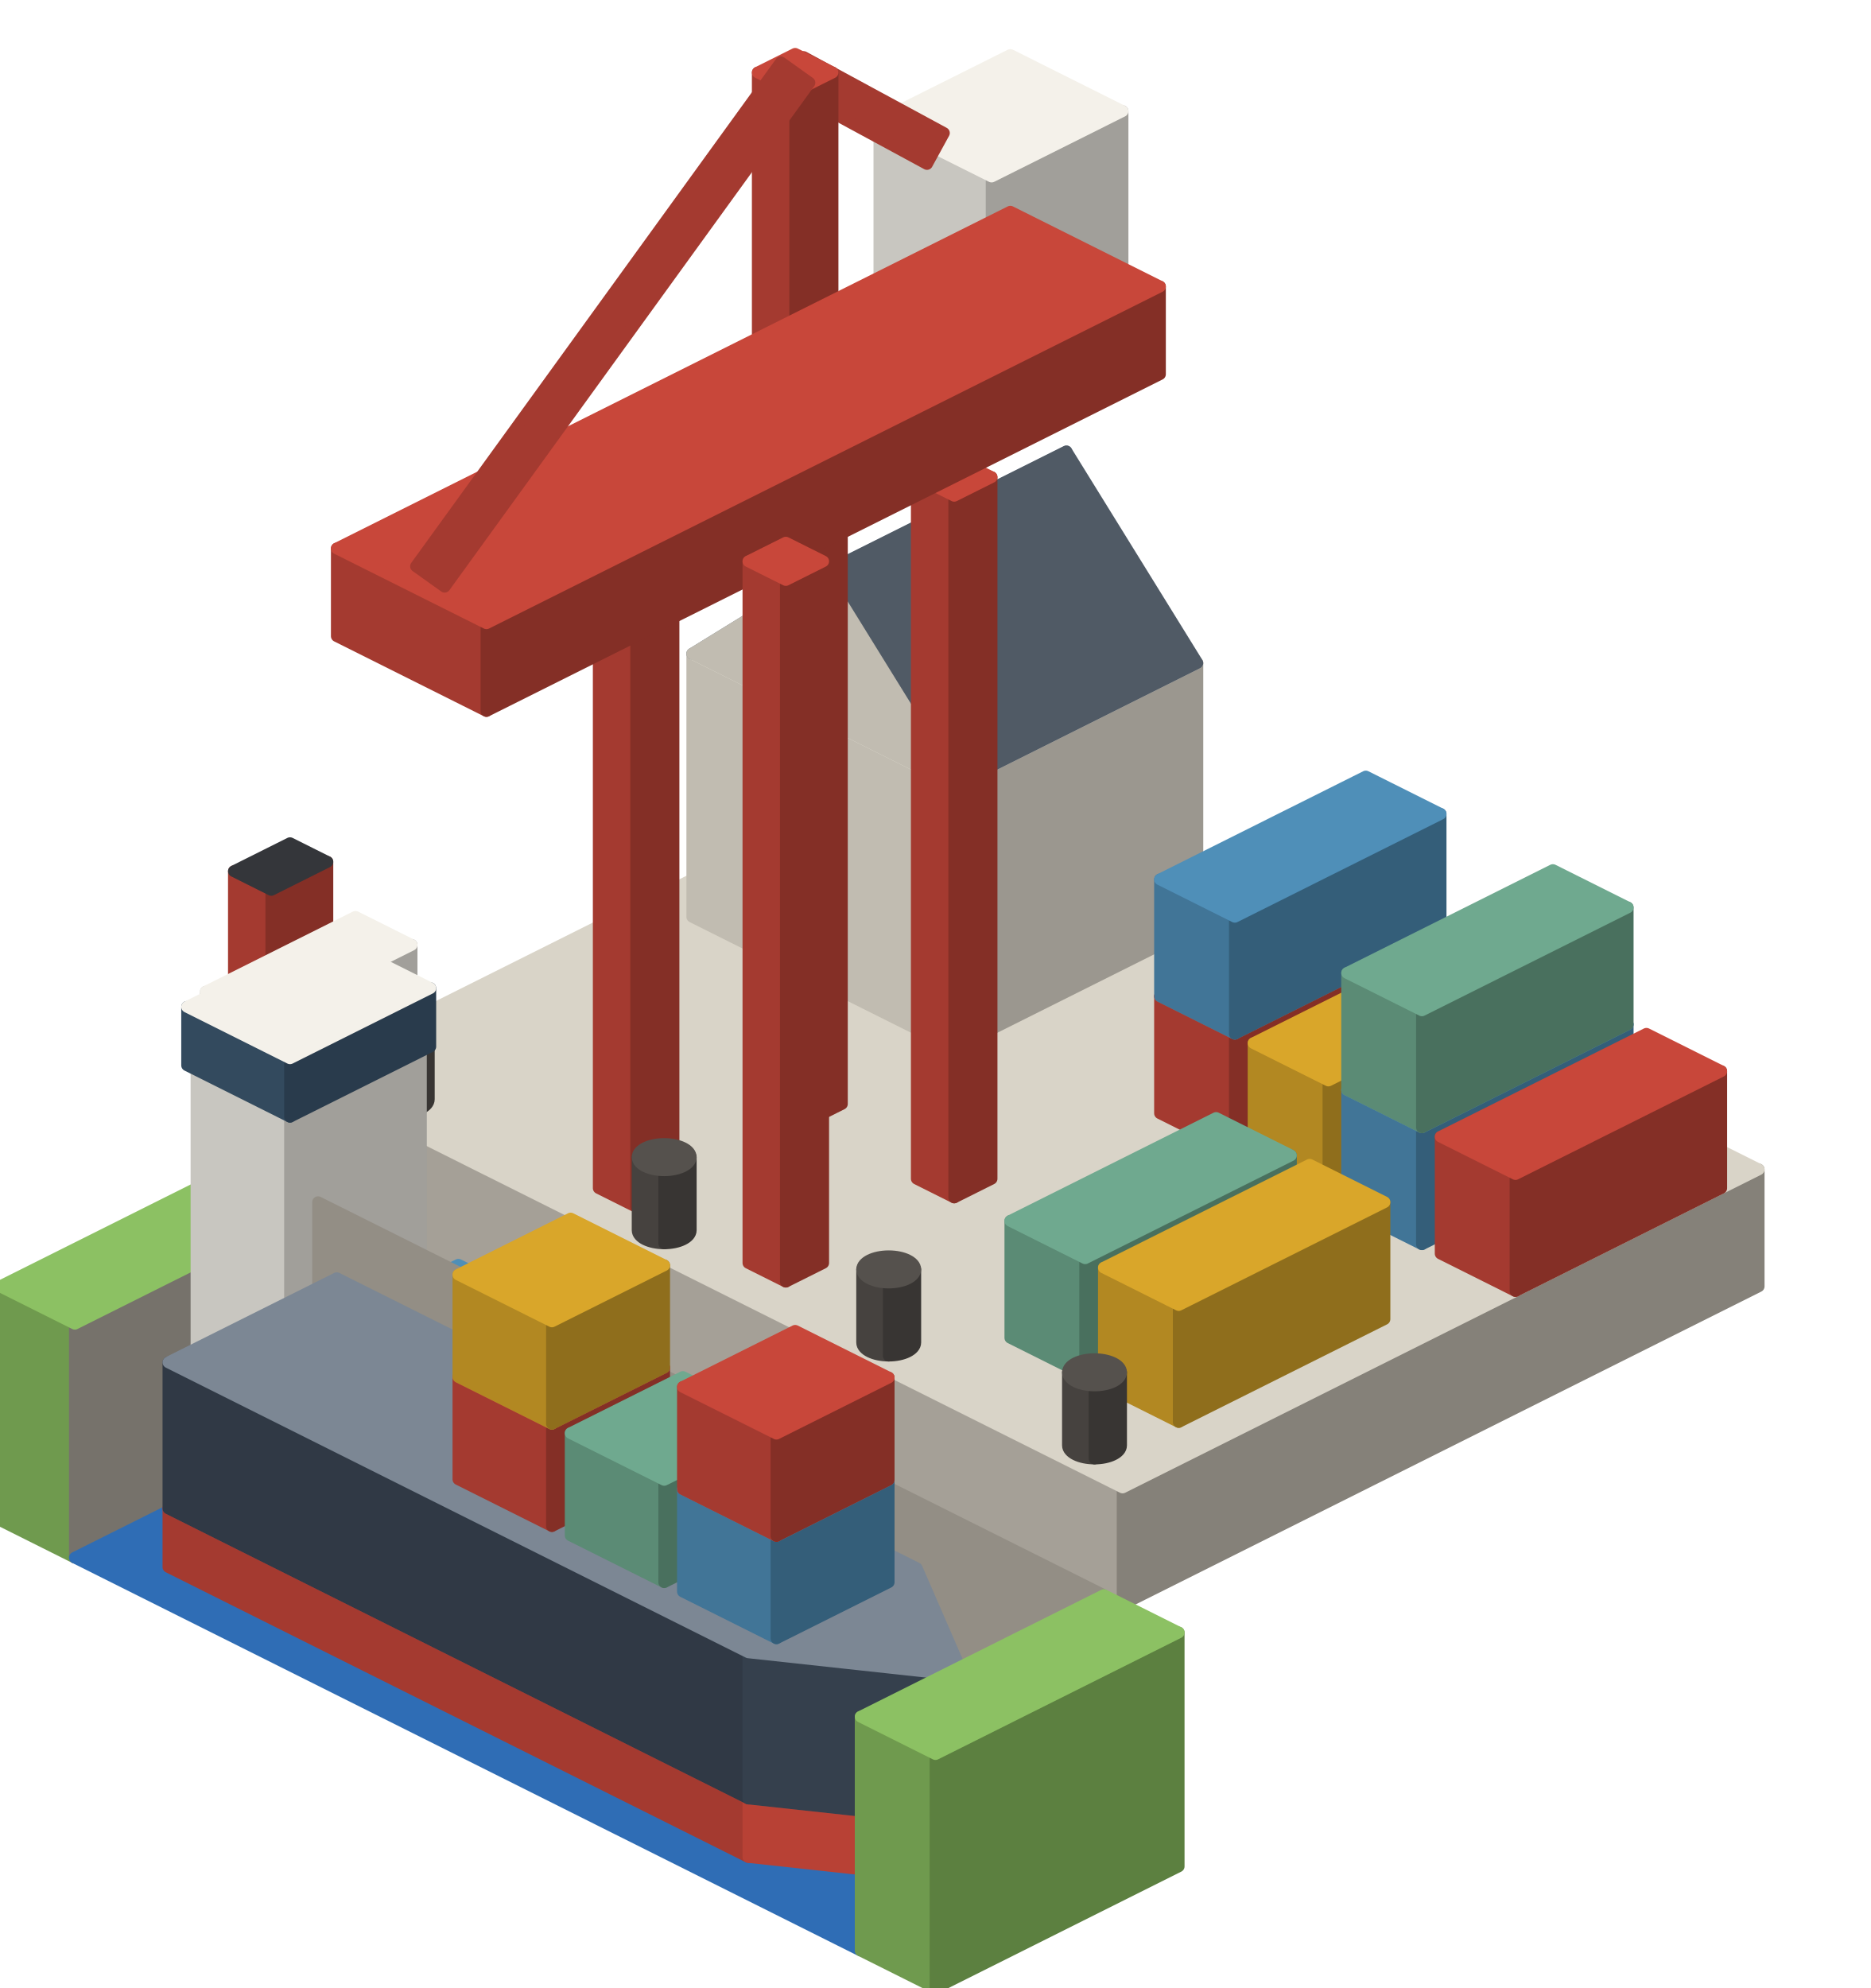
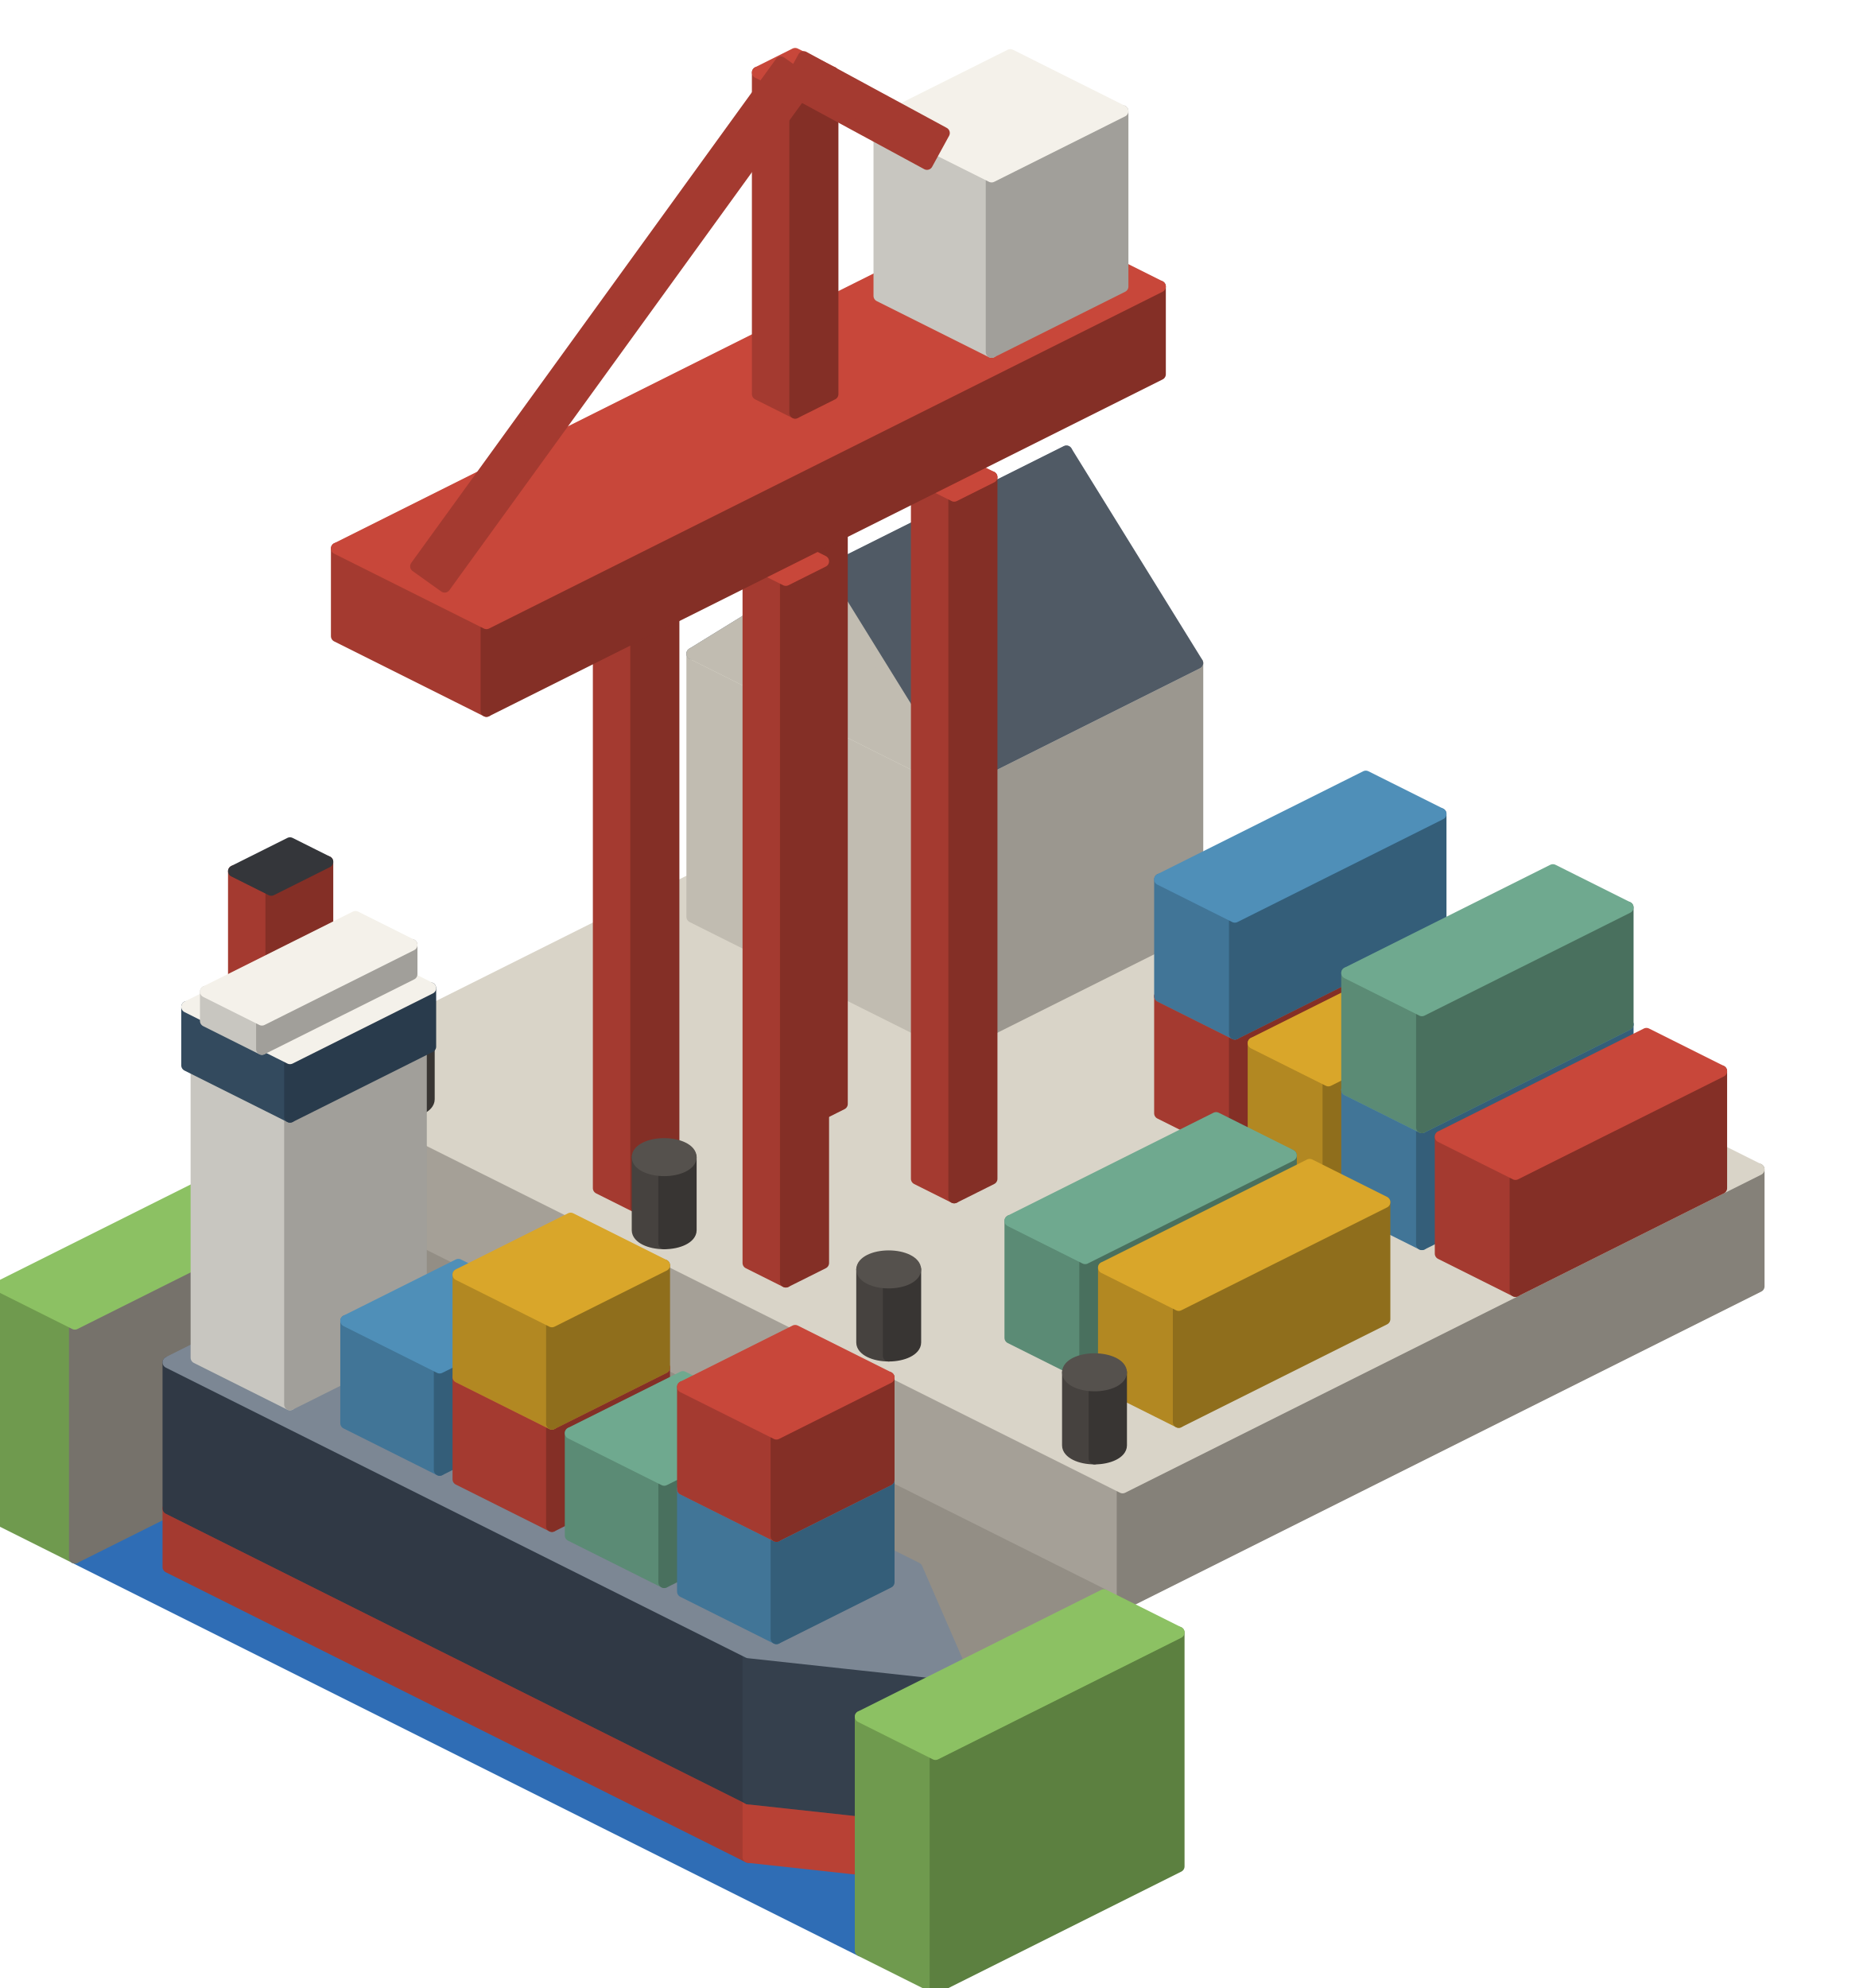
<svg xmlns="http://www.w3.org/2000/svg" width="64" height="68" viewBox="0 0 64 68">
  <g transform="translate(0 28)" stroke-linejoin="round" stroke-width="0.4">
    <polygon points="10.24,12.80 38.40,26.88 38.40,22.88 10.24,8.80" fill="#a5a097" stroke="#a5a097" />
    <polygon points="60.16,16.00 38.40,26.88 38.40,22.88 60.16,12.00" fill="#858179" stroke="#858179" />
    <polygon points="32.00,-2.08 60.16,12.00 38.40,22.88 10.24,8.80" fill="#d9d4c8" stroke="#d9d4c8" />
+     <polygon points="10.88,21.12 37.76,34.56 37.76,26.56 10.88,13.12" fill="#938e85" stroke="#938e85" />
+     <polygon points="10.88,21.12 2.56,25.28 29.44,38.72 37.76,34.56" fill="#2f6db5" stroke="#2f6db5" />
+     <polygon points="9.50,25.01 10.20,25.94 12.70,26.61 11.20,25.44" fill="#4580c2" stroke="#4580c2" />
+     <polygon points="24.90,33.95 25.91,35.04 28.10,35.55 26.91,34.54" fill="#4580c2" stroke="#4580c2" />
    <polygon points="23.68,3.36 32.64,7.84 32.64,-1.16 23.68,-5.64" fill="#c1bcb1" stroke="#c1bcb1" />
    <polygon points="40.96,3.68 32.64,7.84 32.64,-1.16 40.96,-5.32" fill="#9b978f" stroke="#9b978f" />
    <polygon points="32.00,-9.80 40.96,-5.32 32.64,-1.16 23.68,-5.64" fill="#ebe5d8" stroke="#ebe5d8" />
    <polygon points="32.00,-9.80 23.68,-5.64 28.16,-8.40 36.48,-12.56" fill="#63707e" stroke="#63707e" />
    <polygon points="40.96,-5.32 32.64,-1.16 28.16,-8.40 36.48,-12.56" fill="#505a65" stroke="#505a65" />
    <polygon points="23.68,-5.64 32.64,-1.16 28.16,-8.40" fill="#c1bcb1" stroke="#c1bcb1" />
+     <polygon points="39.68,10.08 42.24,11.36 42.24,7.36 39.68,6.08" fill="#a43a30" stroke="#a43a30" />
+     <polygon points="49.28,7.84 42.24,11.36 42.24,7.36 49.28,3.84" fill="#842f26" stroke="#842f26" />
+     <polygon points="46.72,2.56 49.28,3.84 42.24,7.36 39.68,6.08" fill="#c8473a" stroke="#c8473a" />
+     <polygon points="39.68,6.08 42.24,7.36 42.24,3.36 39.68,2.08" fill="#417597" stroke="#417597" />
+     <polygon points="49.28,3.84 42.24,7.36 42.24,3.36 49.28,-0.16" fill="#345e79" stroke="#345e79" />
+     <polygon points="46.72,-1.44 49.28,-0.16 42.24,3.36 39.68,2.08" fill="#4f8fb8" stroke="#4f8fb8" />
    <path d="M 13.76 10.05 A 0.91 0.45 0 0 1 12.85 9.60 L 12.85 7.10 L 13.76 7.10 Z" fill="#46423f" stroke="#46423f" />
    <path d="M 13.76 10.05 A 0.91 0.45 0 0 0 14.67 9.60 L 14.67 7.10 L 13.76 7.10 Z" fill="#383533" stroke="#383533" />
    <path d="M 12.85 7.10 A 0.91 0.45 0 1 0 14.67 7.10 A 0.91 0.45 0 1 0 12.85 7.10 Z" fill="#55514d" stroke="#55514d" />
    <polygon points="26.24,9.76 27.52,10.40 27.52,-13.60 26.24,-14.24" fill="#a43a30" stroke="#a43a30" />
    <polygon points="28.80,9.76 27.52,10.40 27.52,-13.60 28.80,-14.24" fill="#842f26" stroke="#842f26" />
    <polygon points="27.52,-14.88 28.80,-14.24 27.52,-13.60 26.24,-14.24" fill="#c8473a" stroke="#c8473a" />
    <polygon points="0.00,24.00 2.56,25.28 2.56,17.28 0.00,16.00" fill="#6f9a4e" stroke="#6f9a4e" />
    <polygon points="2.56,25.28 10.88,21.12 10.88,13.12 2.56,17.28" fill="#76726b" stroke="#76726b" />
    <polygon points="8.32,11.84 0.00,16.00 2.56,17.28 10.88,13.12" fill="#8cc163" stroke="#8cc163" />
-     <polygon points="20.48,12.64 21.76,13.28 21.76,-10.72 20.48,-11.36" fill="#a43a30" stroke="#a43a30" />
-     <polygon points="23.04,12.64 21.76,13.28 21.76,-10.72 23.04,-11.36" fill="#842f26" stroke="#842f26" />
-     <polygon points="21.76,-12.00 23.04,-11.36 21.76,-10.72 20.48,-11.36" fill="#c8473a" stroke="#c8473a" />
-     <polygon points="30.08,-17.88 33.92,-15.96 33.92,-21.96 30.08,-23.88" fill="#c8c6c0" stroke="#c8c6c0" />
-     <polygon points="38.40,-18.20 33.92,-15.96 33.92,-21.96 38.40,-24.20" fill="#a19f9a" stroke="#a19f9a" />
-     <polygon points="34.56,-26.12 38.40,-24.20 33.92,-21.96 30.08,-23.88" fill="#f4f1ea" stroke="#f4f1ea" />
-     <polygon points="39.68,10.08 42.24,11.36 42.24,7.36 39.68,6.08" fill="#a43a30" stroke="#a43a30" />
-     <polygon points="49.28,7.84 42.24,11.36 42.24,7.36 49.28,3.84" fill="#842f26" stroke="#842f26" />
-     <polygon points="46.72,2.56 49.28,3.84 42.24,7.36 39.68,6.08" fill="#c8473a" stroke="#c8473a" />
-     <polygon points="39.68,6.08 42.24,7.36 42.24,3.36 39.68,2.08" fill="#417597" stroke="#417597" />
-     <polygon points="49.28,3.84 42.24,7.36 42.24,3.36 49.28,-0.16" fill="#345e79" stroke="#345e79" />
-     <polygon points="46.72,-1.44 49.28,-0.16 42.24,3.36 39.68,2.08" fill="#4f8fb8" stroke="#4f8fb8" />
    <polygon points="42.88,11.68 45.44,12.96 45.44,8.96 42.88,7.68" fill="#b28822" stroke="#b28822" />
    <polygon points="52.48,9.44 45.44,12.96 45.44,8.96 52.48,5.44" fill="#8f6e1c" stroke="#8f6e1c" />
    <polygon points="49.92,4.16 52.48,5.44 45.44,8.96 42.88,7.68" fill="#d9a62a" stroke="#d9a62a" />
-     <polygon points="26.91,-24.99 31.71,-22.39 32.29,-23.45 27.49,-26.05" fill="#a43a30" stroke="#a43a30" />
-     <polygon points="31.36,12.32 32.64,12.96 32.64,-11.04 31.36,-11.68" fill="#a43a30" stroke="#a43a30" />
-     <polygon points="33.92,12.32 32.64,12.96 32.64,-11.04 33.92,-11.68" fill="#842f26" stroke="#842f26" />
-     <polygon points="32.64,-12.32 33.92,-11.68 32.64,-11.04 31.36,-11.68" fill="#c8473a" stroke="#c8473a" />
    <polygon points="46.08,13.28 48.64,14.56 48.64,10.56 46.08,9.28" fill="#417597" stroke="#417597" />
    <polygon points="55.68,11.04 48.64,14.56 48.64,10.56 55.68,7.04" fill="#345e79" stroke="#345e79" />
    <polygon points="53.12,5.76 55.68,7.04 48.64,10.56 46.08,9.28" fill="#4f8fb8" stroke="#4f8fb8" />
    <polygon points="46.08,9.28 48.64,10.56 48.64,6.56 46.08,5.28" fill="#5b8b75" stroke="#5b8b75" />
    <polygon points="55.68,7.04 48.64,10.56 48.64,6.56 55.68,3.04" fill="#49705e" stroke="#49705e" />
    <polygon points="53.12,1.76 55.68,3.04 48.64,6.56 46.08,5.28" fill="#6fa98f" stroke="#6fa98f" />
-     <polygon points="25.92,-14.52 27.20,-13.88 27.20,-24.88 25.92,-25.52" fill="#a43a30" stroke="#a43a30" />
-     <polygon points="28.48,-14.52 27.20,-13.88 27.20,-24.88 28.48,-25.52" fill="#842f26" stroke="#842f26" />
-     <polygon points="27.20,-26.16 28.48,-25.52 27.20,-24.88 25.92,-25.52" fill="#c8473a" stroke="#c8473a" />
+     <polygon points="31.36,12.32 32.64,12.96 32.64,-11.04 31.36,-11.68" fill="#a43a30" stroke="#a43a30" />
+     <polygon points="33.92,12.32 32.64,12.96 32.64,-11.04 33.92,-11.68" fill="#842f26" stroke="#842f26" />
+     <polygon points="32.64,-12.32 33.92,-11.68 32.64,-11.04 31.36,-11.68" fill="#c8473a" stroke="#c8473a" />
+     <polygon points="20.48,12.64 21.76,13.28 21.76,-10.72 20.48,-11.36" fill="#a43a30" stroke="#a43a30" />
+     <polygon points="23.04,12.64 21.76,13.28 21.76,-10.72 23.04,-11.36" fill="#842f26" stroke="#842f26" />
+     <polygon points="21.76,-12.00 23.04,-11.36 21.76,-10.72 20.48,-11.36" fill="#c8473a" stroke="#c8473a" />
+     <polygon points="49.28,14.88 51.84,16.16 51.84,12.16 49.28,10.88" fill="#a43a30" stroke="#a43a30" />
+     <polygon points="58.88,12.64 51.84,16.16 51.84,12.16 58.88,8.64" fill="#842f26" stroke="#842f26" />
+     <polygon points="56.32,7.36 58.88,8.64 51.84,12.16 49.28,10.88" fill="#c8473a" stroke="#c8473a" />
    <path d="M 22.72 14.53 A 0.91 0.45 0 0 1 21.81 14.08 L 21.81 11.58 L 22.72 11.58 Z" fill="#46423f" stroke="#46423f" />
    <path d="M 22.72 14.53 A 0.91 0.45 0 0 0 23.63 14.08 L 23.63 11.58 L 22.72 11.58 Z" fill="#383533" stroke="#383533" />
    <path d="M 21.81 11.58 A 0.91 0.45 0 1 0 23.63 11.58 A 0.91 0.45 0 1 0 21.81 11.58 Z" fill="#55514d" stroke="#55514d" />
-     <polygon points="8.00,7.80 9.28,8.44 9.28,2.44 8.00,1.80" fill="#a43a30" stroke="#a43a30" />
-     <polygon points="11.20,7.48 9.28,8.44 9.28,2.44 11.20,1.48" fill="#842f26" stroke="#842f26" />
-     <polygon points="9.92,0.84 11.20,1.48 9.28,2.44 8.00,1.80" fill="#34363a" stroke="#34363a" />
-     <polygon points="7.04,6.92 8.96,7.88 8.96,6.88 7.04,5.92" fill="#c8c6c0" stroke="#c8c6c0" />
-     <polygon points="14.08,5.32 8.96,7.88 8.96,6.88 14.08,4.32" fill="#a19f9a" stroke="#a19f9a" />
-     <polygon points="12.16,3.36 14.08,4.32 8.96,6.88 7.04,5.92" fill="#f4f1ea" stroke="#f4f1ea" />
-     <polygon points="6.72,18.44 9.92,20.04 9.92,10.04 6.72,8.44" fill="#c8c6c0" stroke="#c8c6c0" />
-     <polygon points="14.40,17.80 9.92,20.04 9.92,10.04 14.40,7.80" fill="#a19f9a" stroke="#a19f9a" />
-     <polygon points="11.20,6.20 14.40,7.80 9.92,10.04 6.72,8.44" fill="#f4f1ea" stroke="#f4f1ea" />
-     <polygon points="6.40,8.44 9.92,10.20 9.92,8.20 6.40,6.44" fill="#334a5e" stroke="#334a5e" />
-     <polygon points="14.72,7.80 9.92,10.20 9.92,8.20 14.72,5.80" fill="#293b4c" stroke="#293b4c" />
-     <polygon points="11.20,4.04 14.72,5.80 9.92,8.20 6.40,6.44" fill="#f4f1ea" stroke="#f4f1ea" />
-     <polygon points="11.52,-6.24 16.64,-3.68 16.64,-6.68 11.52,-9.24" fill="#a43a30" stroke="#a43a30" />
-     <polygon points="39.68,-15.20 16.64,-3.68 16.64,-6.68 39.68,-18.20" fill="#842f26" stroke="#842f26" />
-     <polygon points="34.56,-20.76 39.68,-18.20 16.64,-6.68 11.52,-9.24" fill="#c8473a" stroke="#c8473a" />
-     <polygon points="49.28,14.88 51.84,16.16 51.84,12.16 49.28,10.88" fill="#a43a30" stroke="#a43a30" />
-     <polygon points="58.88,12.64 51.84,16.16 51.84,12.16 58.88,8.64" fill="#842f26" stroke="#842f26" />
-     <polygon points="56.32,7.36 58.88,8.64 51.84,12.16 49.28,10.88" fill="#c8473a" stroke="#c8473a" />
    <polygon points="25.60,15.20 26.88,15.84 26.88,-8.16 25.60,-8.80" fill="#a43a30" stroke="#a43a30" />
    <polygon points="28.16,15.20 26.88,15.84 26.88,-8.16 28.16,-8.80" fill="#842f26" stroke="#842f26" />
    <polygon points="26.88,-9.44 28.16,-8.80 26.88,-8.16 25.60,-8.80" fill="#c8473a" stroke="#c8473a" />
-     <polygon points="11.84,20.68 15.04,22.28 15.04,18.78 11.84,17.18" fill="#417597" stroke="#417597" />
-     <polygon points="18.88,20.36 15.04,22.28 15.04,18.78 18.88,16.86" fill="#345e79" stroke="#345e79" />
-     <polygon points="15.68,15.26 18.88,16.86 15.04,18.78 11.84,17.18" fill="#4f8fb8" stroke="#4f8fb8" />
-     <polygon points="26.71,-25.87 14.23,-8.63 15.21,-7.93 27.69,-25.17" fill="#a43a30" stroke="#a43a30" />
    <polygon points="34.56,17.76 37.12,19.04 37.12,15.04 34.56,13.76" fill="#5b8b75" stroke="#5b8b75" />
    <polygon points="44.16,15.52 37.12,19.04 37.12,15.04 44.16,11.52" fill="#49705e" stroke="#49705e" />
    <polygon points="41.60,10.24 44.16,11.52 37.12,15.04 34.56,13.76" fill="#6fa98f" stroke="#6fa98f" />
    <path d="M 30.40 18.37 A 0.91 0.45 0 0 1 29.49 17.92 L 29.49 15.42 L 30.40 15.42 Z" fill="#46423f" stroke="#46423f" />
    <path d="M 30.40 18.37 A 0.91 0.45 0 0 0 31.31 17.92 L 31.31 15.42 L 30.40 15.42 Z" fill="#383533" stroke="#383533" />
    <path d="M 29.49 15.42 A 0.91 0.45 0 1 0 31.31 15.42 A 0.91 0.45 0 1 0 29.49 15.42 Z" fill="#55514d" stroke="#55514d" />
    <polygon points="37.76,19.36 40.32,20.64 40.32,16.64 37.76,15.36" fill="#b28822" stroke="#b28822" />
    <polygon points="47.36,17.12 40.32,20.64 40.32,16.64 47.36,13.12" fill="#8f6e1c" stroke="#8f6e1c" />
    <polygon points="44.80,11.84 47.36,13.12 40.32,16.64 37.76,15.36" fill="#d9a62a" stroke="#d9a62a" />
    <path d="M 37.44 21.89 A 0.91 0.45 0 0 1 36.53 21.44 L 36.53 18.94 L 37.44 18.94 Z" fill="#46423f" stroke="#46423f" />
    <path d="M 37.44 21.89 A 0.91 0.45 0 0 0 38.35 21.44 L 38.35 18.94 L 37.44 18.94 Z" fill="#383533" stroke="#383533" />
    <path d="M 36.53 18.94 A 0.91 0.45 0 1 0 38.35 18.94 A 0.91 0.45 0 1 0 36.53 18.94 Z" fill="#55514d" stroke="#55514d" />
-     <polygon points="10.88,21.12 37.76,34.56 37.76,26.56 10.88,13.12" fill="#938e85" stroke="#938e85" />
-     <polygon points="10.88,21.12 2.56,25.28 29.44,38.72 37.76,34.56" fill="#2f6db5" stroke="#2f6db5" />
-     <polygon points="9.50,25.01 10.20,25.94 12.70,26.61 11.20,25.44" fill="#4580c2" stroke="#4580c2" />
-     <polygon points="24.90,33.95 25.91,35.04 28.10,35.55 26.91,34.54" fill="#4580c2" stroke="#4580c2" />
    <polygon points="5.76,25.60 25.60,35.52 25.60,33.52 5.76,23.60" fill="#a43a30" stroke="#a43a30" />
    <polygon points="25.60,35.52 32.96,36.32 32.96,34.32 25.60,33.52" fill="#b84135" stroke="#b84135" />
    <polygon points="11.52,20.72 5.76,23.60 25.60,33.52 32.96,34.32 31.36,30.64" fill="#c8473a" stroke="#c8473a" />
    <polygon points="5.76,23.60 25.60,33.52 25.60,28.52 5.76,18.60" fill="#303945" stroke="#303945" />
    <polygon points="25.60,33.52 32.96,34.32 32.96,29.32 25.60,28.52" fill="#35404d" stroke="#35404d" />
    <polygon points="11.52,15.72 5.76,18.60 25.60,28.52 32.96,29.32 31.36,25.64" fill="#7c8794" stroke="#7c8794" />
+     <polygon points="6.72,18.44 9.92,20.04 9.92,10.04 6.72,8.44" fill="#c8c6c0" stroke="#c8c6c0" />
+     <polygon points="14.40,17.80 9.92,20.04 9.92,10.04 14.40,7.80" fill="#a19f9a" stroke="#a19f9a" />
+     <polygon points="11.20,6.20 14.40,7.80 9.92,10.04 6.72,8.44" fill="#f4f1ea" stroke="#f4f1ea" />
+     <polygon points="8.00,7.80 9.28,8.44 9.28,2.44 8.00,1.80" fill="#a43a30" stroke="#a43a30" />
+     <polygon points="11.20,7.48 9.28,8.44 9.28,2.44 11.20,1.48" fill="#842f26" stroke="#842f26" />
+     <polygon points="9.92,0.84 11.20,1.48 9.28,2.44 8.00,1.80" fill="#34363a" stroke="#34363a" />
+     <polygon points="6.40,8.44 9.92,10.20 9.92,8.20 6.40,6.44" fill="#334a5e" stroke="#334a5e" />
+     <polygon points="14.72,7.80 9.92,10.20 9.92,8.20 14.72,5.80" fill="#293b4c" stroke="#293b4c" />
+     <polygon points="11.20,4.04 14.72,5.80 9.92,8.20 6.40,6.44" fill="#f4f1ea" stroke="#f4f1ea" />
+     <polygon points="7.04,6.92 8.96,7.88 8.96,6.88 7.04,5.92" fill="#c8c6c0" stroke="#c8c6c0" />
+     <polygon points="14.08,5.32 8.96,7.88 8.96,6.88 14.08,4.32" fill="#a19f9a" stroke="#a19f9a" />
+     <polygon points="12.16,3.36 14.08,4.32 8.96,6.88 7.04,5.92" fill="#f4f1ea" stroke="#f4f1ea" />
+     <polygon points="11.84,20.68 15.04,22.28 15.04,18.78 11.84,17.18" fill="#417597" stroke="#417597" />
+     <polygon points="18.88,20.36 15.04,22.28 15.04,18.78 18.88,16.86" fill="#345e79" stroke="#345e79" />
+     <polygon points="15.68,15.26 18.88,16.86 15.04,18.78 11.84,17.18" fill="#4f8fb8" stroke="#4f8fb8" />
    <polygon points="15.68,22.60 18.88,24.20 18.88,20.70 15.68,19.10" fill="#a43a30" stroke="#a43a30" />
    <polygon points="22.72,22.28 18.88,24.20 18.88,20.70 22.72,18.78" fill="#842f26" stroke="#842f26" />
    <polygon points="19.52,17.18 22.72,18.78 18.88,20.70 15.68,19.10" fill="#c8473a" stroke="#c8473a" />
    <polygon points="15.68,19.10 18.88,20.70 18.88,17.20 15.68,15.60" fill="#b28822" stroke="#b28822" />
    <polygon points="22.72,18.78 18.88,20.70 18.88,17.20 22.72,15.28" fill="#8f6e1c" stroke="#8f6e1c" />
    <polygon points="19.52,13.68 22.72,15.28 18.88,17.20 15.68,15.60" fill="#d9a62a" stroke="#d9a62a" />
    <polygon points="19.52,24.52 22.72,26.12 22.72,22.62 19.52,21.02" fill="#5b8b75" stroke="#5b8b75" />
    <polygon points="26.56,24.20 22.72,26.12 22.72,22.62 26.56,20.70" fill="#49705e" stroke="#49705e" />
    <polygon points="23.36,19.10 26.56,20.70 22.72,22.62 19.52,21.02" fill="#6fa98f" stroke="#6fa98f" />
    <polygon points="23.36,26.44 26.56,28.04 26.56,24.54 23.36,22.94" fill="#417597" stroke="#417597" />
    <polygon points="30.40,26.12 26.56,28.04 26.56,24.54 30.40,22.62" fill="#345e79" stroke="#345e79" />
    <polygon points="27.20,21.02 30.40,22.62 26.56,24.54 23.36,22.94" fill="#4f8fb8" stroke="#4f8fb8" />
    <polygon points="23.36,22.94 26.56,24.54 26.56,21.04 23.36,19.44" fill="#a43a30" stroke="#a43a30" />
    <polygon points="30.40,22.62 26.56,24.54 26.56,21.04 30.40,19.12" fill="#842f26" stroke="#842f26" />
    <polygon points="27.20,17.52 30.40,19.12 26.56,21.04 23.36,19.44" fill="#c8473a" stroke="#c8473a" />
    <polygon points="29.44,38.72 32.00,40.00 32.00,32.00 29.44,30.72" fill="#6f9a4e" stroke="#6f9a4e" />
    <polygon points="32.00,40.00 40.32,35.84 40.32,27.84 32.00,32.00" fill="#5c8040" stroke="#5c8040" />
    <polygon points="37.76,26.56 29.44,30.72 32.00,32.00 40.32,27.84" fill="#8cc163" stroke="#8cc163" />
+     <polygon points="11.52,-6.24 16.64,-3.68 16.64,-6.68 11.52,-9.24" fill="#a43a30" stroke="#a43a30" />
+     <polygon points="39.68,-15.20 16.64,-3.68 16.64,-6.68 39.68,-18.20" fill="#842f26" stroke="#842f26" />
+     <polygon points="34.56,-20.76 39.68,-18.20 16.64,-6.68 11.52,-9.24" fill="#c8473a" stroke="#c8473a" />
+     <polygon points="30.08,-17.88 33.92,-15.96 33.92,-21.96 30.08,-23.88" fill="#c8c6c0" stroke="#c8c6c0" />
+     <polygon points="38.40,-18.20 33.92,-15.96 33.92,-21.96 38.40,-24.20" fill="#a19f9a" stroke="#a19f9a" />
+     <polygon points="34.56,-26.12 38.40,-24.20 33.92,-21.96 30.08,-23.88" fill="#f4f1ea" stroke="#f4f1ea" />
+     <polygon points="25.92,-14.52 27.20,-13.88 27.20,-24.88 25.92,-25.52" fill="#a43a30" stroke="#a43a30" />
+     <polygon points="28.48,-14.52 27.20,-13.88 27.20,-24.88 28.48,-25.52" fill="#842f26" stroke="#842f26" />
+     <polygon points="27.20,-26.16 28.48,-25.52 27.20,-24.88 25.92,-25.52" fill="#c8473a" stroke="#c8473a" />
+     <polygon points="26.91,-24.99 31.71,-22.39 32.29,-23.45 27.49,-26.05" fill="#a43a30" stroke="#a43a30" />
+     <polygon points="26.71,-25.87 14.23,-8.63 15.21,-7.93 27.69,-25.17" fill="#a43a30" stroke="#a43a30" />
  </g>
</svg>
